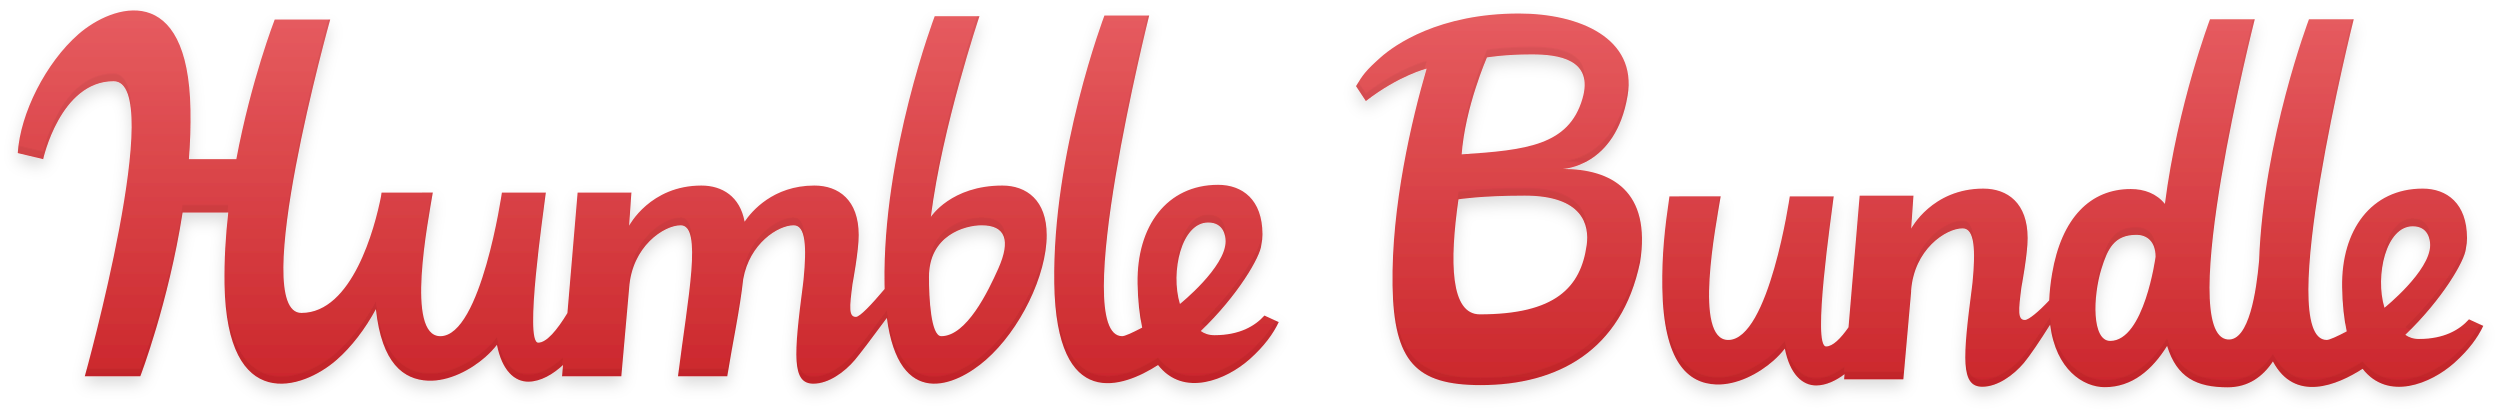
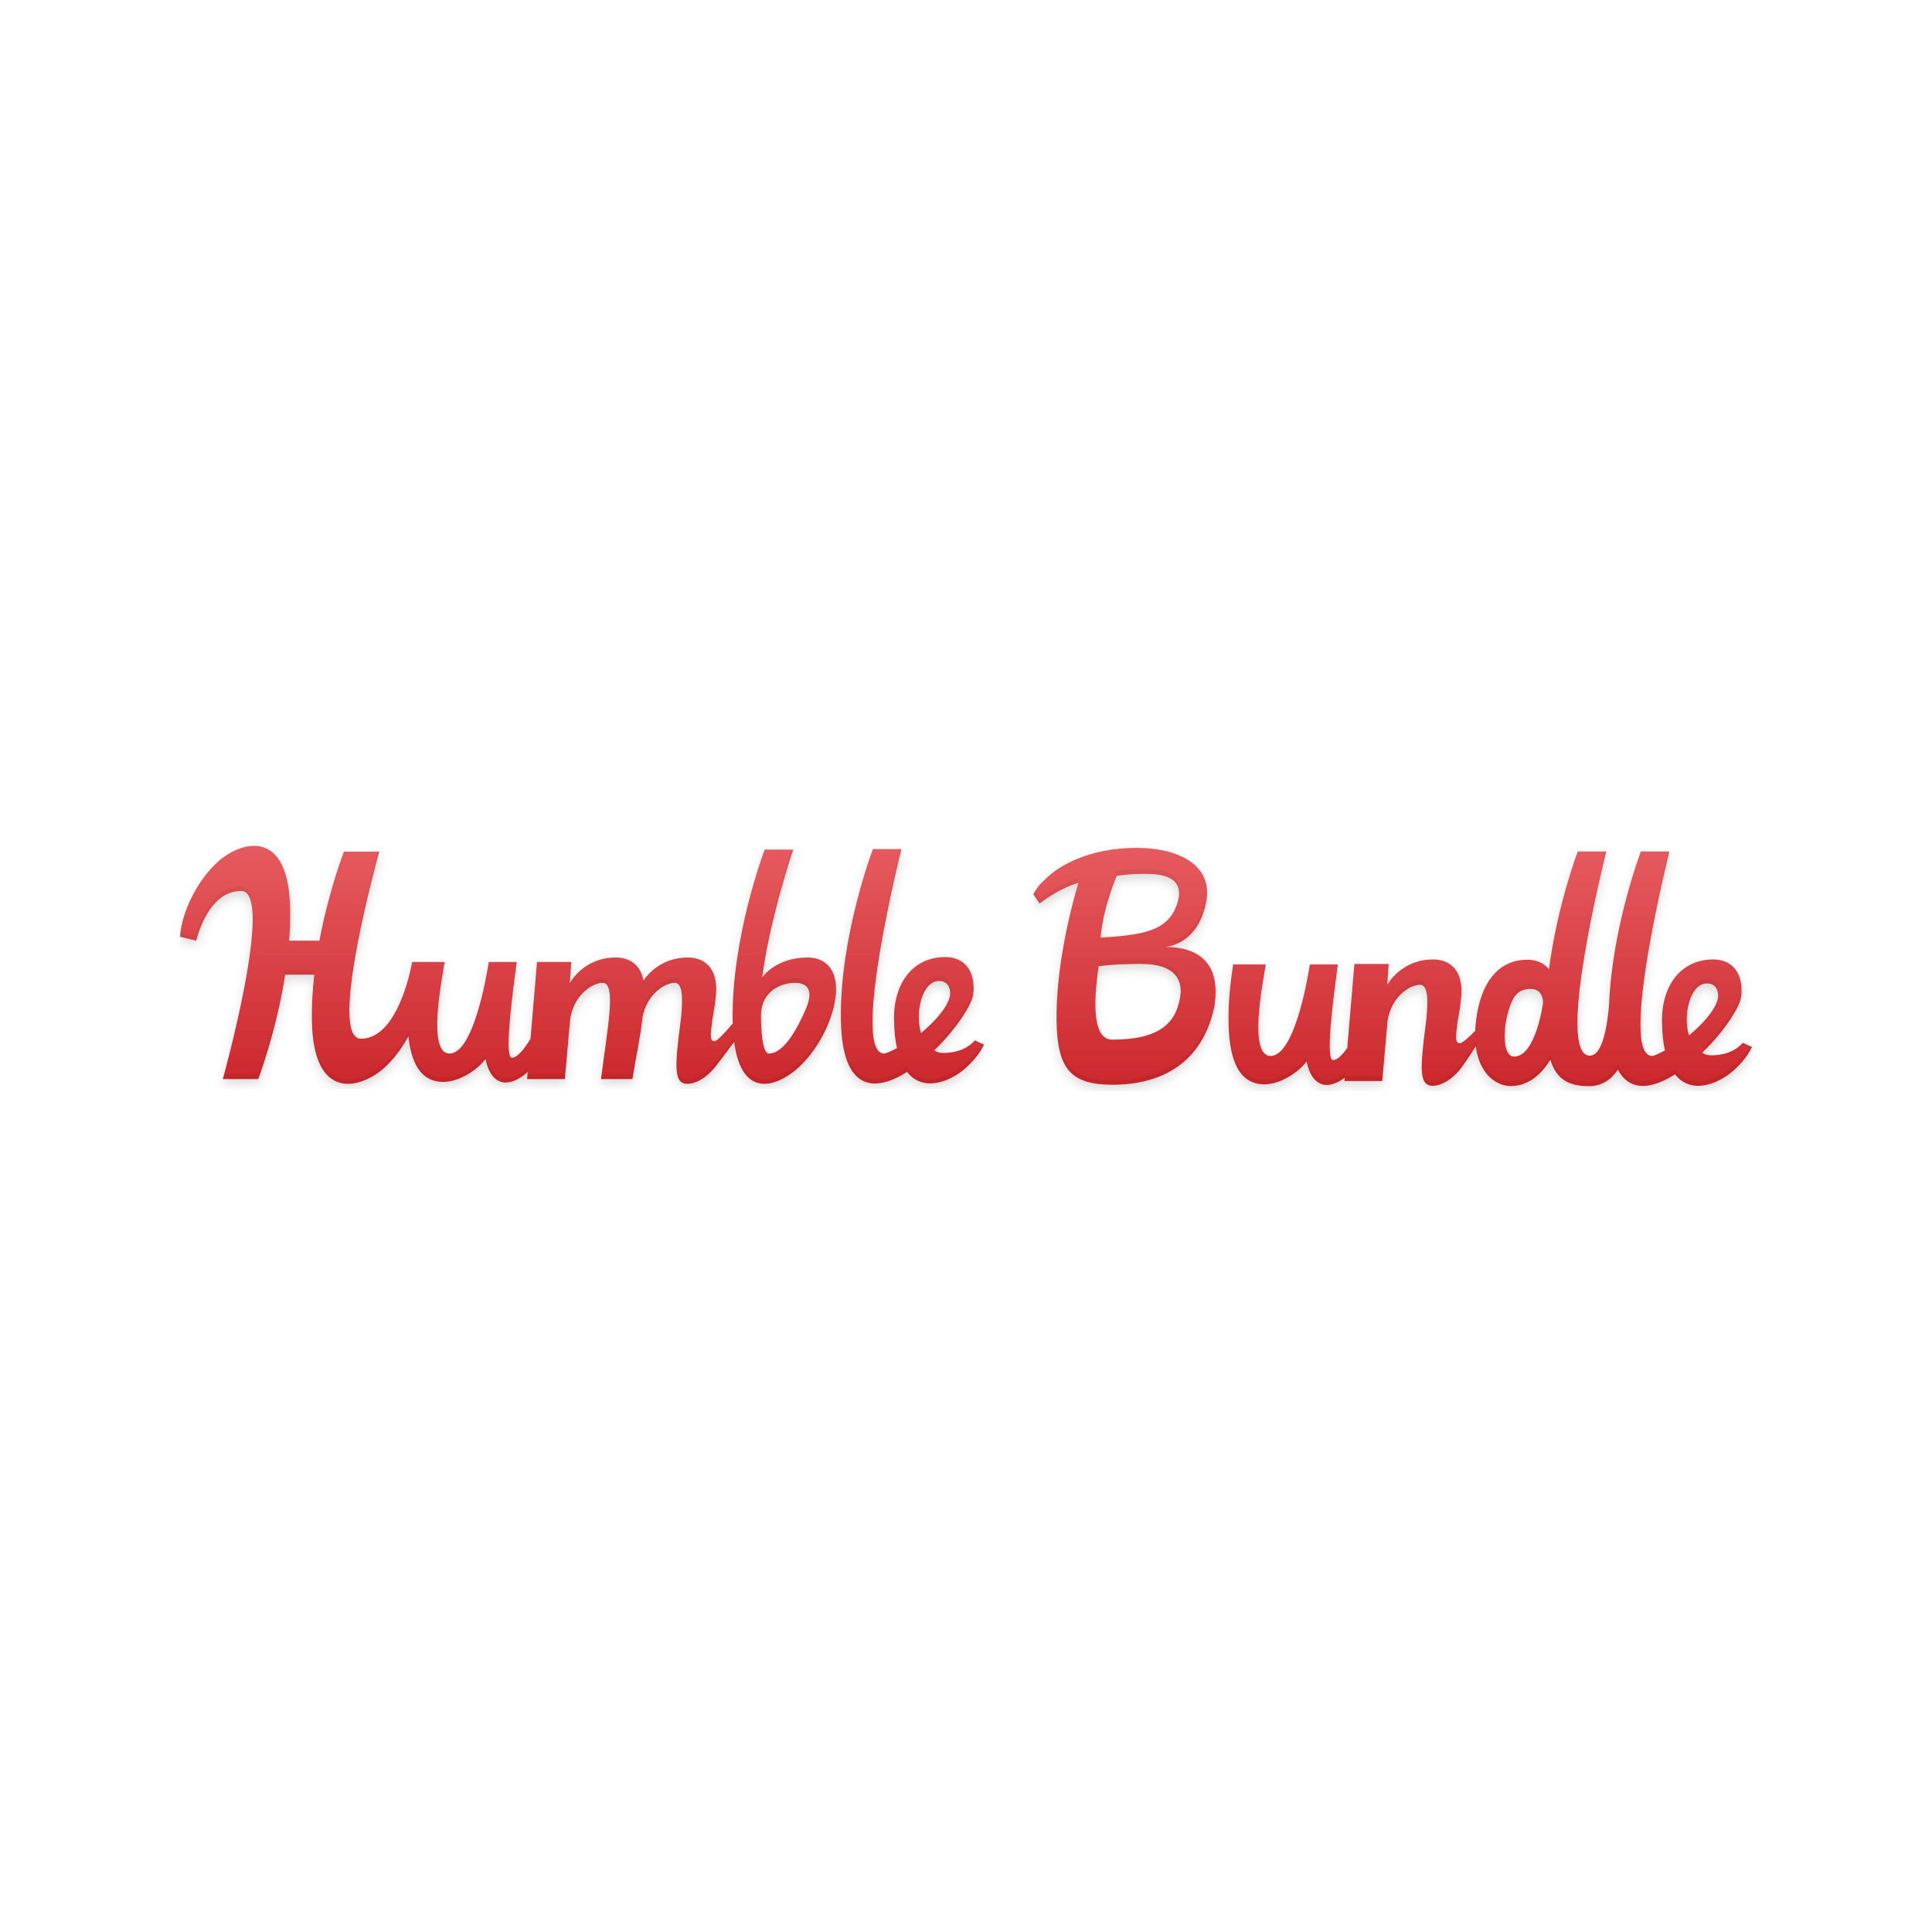
- <svg xmlns="http://www.w3.org/2000/svg" width="330" height="55" viewBox="0 0 330 55">
-   <defs>
-     <linearGradient x1="50%" y1="0%" x2="50%" y2="100%" id="a">
-       <stop stop-color="#E65C60" offset="0%" />
-       <stop stop-color="#CB272C" offset="100%" />
+ <svg xmlns="http://www.w3.org/2000/svg" xmlns:xlink="http://www.w3.org/1999/xlink" width="400" height="400" viewBox="0 0 400 400" version="1.1" id="svg9">
+   <defs id="defs8">
+     <linearGradient x1="0.5" y1="0" x2="0.5" y2="1" id="a">
+       <stop stop-color="#E65C60" offset="0%" id="stop1" />
+       <stop stop-color="#CB272C" offset="100%" id="stop2" />
    </linearGradient>
-     <filter x="-50%" y="-50%" width="200%" height="200%" filterUnits="objectBoundingBox" id="b">
-       <feOffset dy="1" in="SourceAlpha" result="shadowOffsetOuter1" />
-       <feGaussianBlur stdDeviation="1" in="shadowOffsetOuter1" result="shadowBlurOuter1" />
-       <feColorMatrix values="0 0 0 0 0 0 0 0 0 0 0 0 0 0 0 0 0 0 0.14 0" in="shadowBlurOuter1" result="shadowMatrixOuter1" />
-       <feOffset dy="-1" in="SourceAlpha" result="shadowOffsetInner1" />
-       <feGaussianBlur in="shadowOffsetInner1" result="shadowBlurInner1" />
-       <feComposite in="shadowBlurInner1" in2="SourceAlpha" operator="arithmetic" k2="-1" k3="1" result="shadowInnerInner1" />
-       <feColorMatrix values="0 0 0 0 0 0 0 0 0 0 0 0 0 0 0 0 0 0 0.105 0" in="shadowInnerInner1" result="shadowMatrixInner1" />
-       <feMerge>
-         <feMergeNode in="shadowMatrixOuter1" />
-         <feMergeNode in="SourceGraphic" />
-         <feMergeNode in="shadowMatrixInner1" />
+     <filter x="0" y="-0.02" width="1" height="1.041" filterUnits="objectBoundingBox" id="b">
+       <feOffset dy="1" in="SourceAlpha" result="shadowOffsetOuter1" id="feOffset2" />
+       <feGaussianBlur stdDeviation="1" in="shadowOffsetOuter1" result="shadowBlurOuter1" id="feGaussianBlur2" />
+       <feColorMatrix values="0 0 0 0 0 0 0 0 0 0 0 0 0 0 0 0 0 0 0.14 0" in="shadowBlurOuter1" result="shadowMatrixOuter1" id="feColorMatrix2" />
+       <feOffset dy="-1" in="SourceAlpha" result="shadowOffsetInner1" id="feOffset3" />
+       <feGaussianBlur in="shadowOffsetInner1" result="shadowBlurInner1" id="feGaussianBlur3" />
+       <feComposite in="shadowBlurInner1" in2="SourceAlpha" operator="arithmetic" k2="-1" k3="1" result="shadowInnerInner1" id="feComposite3" k1="0" k4="0" />
+       <feColorMatrix values="0 0 0 0 0 0 0 0 0 0 0 0 0 0 0 0 0 0 0.105 0" in="shadowInnerInner1" result="shadowMatrixInner1" id="feColorMatrix3" />
+       <feMerge id="feMerge5">
+         <feMergeNode in="shadowMatrixOuter1" id="feMergeNode3" />
+         <feMergeNode in="SourceGraphic" id="feMergeNode4" />
+         <feMergeNode in="shadowMatrixInner1" id="feMergeNode5" />
      </feMerge>
    </filter>
-     <filter x="-50%" y="-50%" width="200%" height="200%" filterUnits="objectBoundingBox" id="c">
-       <feOffset dy="1" in="SourceAlpha" result="shadowOffsetOuter1" />
-       <feGaussianBlur stdDeviation="1" in="shadowOffsetOuter1" result="shadowBlurOuter1" />
-       <feColorMatrix values="0 0 0 0 0 0 0 0 0 0 0 0 0 0 0 0 0 0 0.14 0" in="shadowBlurOuter1" result="shadowMatrixOuter1" />
-       <feOffset dy="-1" in="SourceAlpha" result="shadowOffsetInner1" />
-       <feGaussianBlur in="shadowOffsetInner1" result="shadowBlurInner1" />
-       <feComposite in="shadowBlurInner1" in2="SourceAlpha" operator="arithmetic" k2="-1" k3="1" result="shadowInnerInner1" />
-       <feColorMatrix values="0 0 0 0 0 0 0 0 0 0 0 0 0 0 0 0 0 0 0.105 0" in="shadowInnerInner1" result="shadowMatrixInner1" />
-       <feMerge>
-         <feMergeNode in="shadowMatrixOuter1" />
-         <feMergeNode in="SourceGraphic" />
-         <feMergeNode in="shadowMatrixInner1" />
+     <filter x="0" y="-0.02" width="1" height="1.041" filterUnits="objectBoundingBox" id="c">
+       <feOffset dy="1" in="SourceAlpha" result="shadowOffsetOuter1" id="feOffset5" />
+       <feGaussianBlur stdDeviation="1" in="shadowOffsetOuter1" result="shadowBlurOuter1" id="feGaussianBlur5" />
+       <feColorMatrix values="0 0 0 0 0 0 0 0 0 0 0 0 0 0 0 0 0 0 0.14 0" in="shadowBlurOuter1" result="shadowMatrixOuter1" id="feColorMatrix5" />
+       <feOffset dy="-1" in="SourceAlpha" result="shadowOffsetInner1" id="feOffset6" />
+       <feGaussianBlur in="shadowOffsetInner1" result="shadowBlurInner1" id="feGaussianBlur6" />
+       <feComposite in="shadowBlurInner1" in2="SourceAlpha" operator="arithmetic" k2="-1" k3="1" result="shadowInnerInner1" id="feComposite6" k1="0" k4="0" />
+       <feColorMatrix values="0 0 0 0 0 0 0 0 0 0 0 0 0 0 0 0 0 0 0.105 0" in="shadowInnerInner1" result="shadowMatrixInner1" id="feColorMatrix6" />
+       <feMerge id="feMerge8">
+         <feMergeNode in="shadowMatrixOuter1" id="feMergeNode6" />
+         <feMergeNode in="SourceGraphic" id="feMergeNode7" />
+         <feMergeNode in="shadowMatrixInner1" id="feMergeNode8" />
      </feMerge>
    </filter>
+     <linearGradient xlink:href="#a" id="linearGradient9" x1="148.844" y1="1.335" x2="148.844" y2="88.738" gradientTransform="scale(1.702407,0.5874035)" gradientUnits="userSpaceOnUse" />
+     <linearGradient xlink:href="#a" id="linearGradient10" x1="47.49" y1="0.682" x2="47.49" y2="93.06" gradientTransform="scale(1.801806,0.5549987)" gradientUnits="userSpaceOnUse" />
+     <linearGradient xlink:href="#a" id="linearGradient11" x1="65.82" y1="0.949" x2="65.82" y2="130.721" gradientTransform="scale(2.507843,0.398749)" gradientUnits="userSpaceOnUse" />
  </defs>
-   <g fill="url(#a)">
-     <path fill-rule="evenodd" d="M244.003 43.203l1.472-17.377 7.099-.002-.301 4.377h-.016s2.765-5.305 9.539-5.305c3.197 0 5.854 1.903 5.854 6.525 0 2.145-.821 6.476-.821 6.476-.41 3.14-.489 4.339.453 4.339.512 0 1.897-1.173 3.212-2.584.043-1.085.166-2.26.381-3.528 1.251-7.378 5.063-11.174 10.39-11.174 1.796 0 3.421.616 4.501 1.966 1.689-13.151 5.953-24.371 5.953-24.371h5.91s-10.587 41.651-3.567 42.266c2.83.248 3.782-6.455 4.135-10.369.576-16.086 6.586-31.897 6.586-31.897h5.91s-10.614 42.304-3.569 42.329c.36.001 1.378-.466 2.644-1.131-.351-1.614-.566-3.546-.607-5.84-.135-7.538 3.858-13.007 10.631-13.008 3.197 0 5.854 1.952 5.854 6.525 0 .462-.051.931-.15 1.402-.121 1.57-3.1 6.686-7.994 11.373.459.333 1.049.55 1.806.55 3.318 0 5.353-1.208 6.597-2.594l1.886.866c-.701 1.497-1.877 3.153-3.833 4.895-3.068 2.728-8.732 5.081-12.094.771-3.35 2.155-8.94 4.503-11.838-.972-1.295 1.958-3.211 3.414-5.963 3.414-4.112 0-6.718-1.278-8.006-5.462-1.971 3.175-4.626 5.444-8.229 5.444-2.799 0-6.457-2.275-7.211-8.25-1.297 2.067-2.718 4.172-3.46 5.048-1.387 1.639-3.482 3.143-5.481 3.147-2.859.006-2.618-3.638-1.377-13.155l.074-.631c.416-4.288.278-7.123-1.309-7.123-2.208 0-6.44 2.787-6.805 8.301h.015l-1.032 11.626h-7.82l.057-.678c-1.147.872-2.464 1.488-3.742 1.49-1.797.004-3.461-1.435-4.14-4.869-.422.548-.913 1.072-1.495 1.589-1.915 1.704-4.849 3.266-7.601 3.148-3.679-.158-6.914-2.912-7.075-12.751-.072-4.354.318-7.828.939-12.078l6.764-.003c-.619 3.818-3.628 18.957.997 18.957 5.38 0 8.125-18.952 8.125-18.952h5.798c-.316 2.636-2.855 19.807-1.002 19.807.865 0 1.897-1.014 2.957-2.527zm76.776-10.852c0 3.438-6.029 8.274-6.029 8.274-1.281-4.281.219-10.755 3.73-10.755 2.06 0 2.299 1.785 2.299 2.481zm-42.231 12.649c-2.442 0-2.289-5.865-1.166-9.493.833-2.688 1.709-4.507 4.629-4.507 1.378 0 2.523.866 2.523 2.898 0-.001-1.49 11.102-5.986 11.102zm-72.267-22.699s6.982-.236 8.565-9.675c1.268-7.561-6.332-10.842-14.348-10.842-10.572 0-16.416 4.154-18.259 5.794-1.956 1.741-2.381 2.338-3.244 3.794l1.298 1.967c4.373-3.383 8.021-4.282 8.021-4.282-1.971 6.747-4.669 18.214-4.497 28.63.164 10.03 3.061 13.147 11.625 13.147 10.151 0 18.611-4.529 21.045-16.209 1.498-9.416-3.773-12.324-10.206-12.324zm-10.003-14.718s2.336-.403 5.879-.403c3.543 0 8.26.624 6.719 5.87-1.802 6.132-7.371 6.766-15.935 7.323.458-6.231 3.337-12.79 3.337-12.79zm13.164 24.752c-.782 5.639-4.166 9.159-14.105 9.159-3.873 0-4.014-6.878-2.819-15.185 0 0 2.995-.487 8.741-.487 7.718 0 8.542 3.923 8.183 6.513z" filter="url(#b)" />
-     <path fill-rule="evenodd" d="M49.618 40.807c.768 7.167 3.654 9.304 6.882 9.443 2.752.118 5.686-1.444 7.601-3.148.582-.518 1.073-1.042 1.495-1.589.679 3.434 2.343 4.873 4.14 4.869 1.604-.003 3.268-.971 4.581-2.2l-.126 1.484h7.821l1.033-11.626c.365-5.514 4.597-8.301 6.805-8.301 2.895 0 .966 9.442-.356 19.927h6.503c.741-4.626 1.635-8.567 2.108-12.831.847-4.715 4.617-7.097 6.658-7.097 1.587 0 1.725 2.835 1.308 7.123l-.073.631c-1.242 9.517-1.482 13.161 1.376 13.155 1.999-.003 4.093-1.507 5.482-3.147.595-.703 2.324-2.975 4.209-5.534 1.611 12.091 9.001 9.103 13.07 5.541 4.51-3.947 8.032-11.135 8.032-16.492 0-4.571-2.658-6.523-5.855-6.523-6.774 0-9.437 4.133-9.437 4.133 1.455-11.731 6.414-26.483 6.414-26.483h-5.909s-6.904 18.161-6.623 35.357l.015.647c-1.736 2.061-3.274 3.683-3.79 3.683-.943 0-.864-1.199-.454-4.338 0 0 .822-4.331.822-6.476 0-4.621-2.658-6.524-5.855-6.524-5.441 0-8.295 3.422-9.207 4.769-.601-3.321-2.954-4.768-5.707-4.768-6.774 0-9.539 5.304-9.539 5.304l.301-4.377-7.098.003-1.347 15.901c-1.362 2.244-2.745 3.907-3.852 3.907-1.853 0 .686-17.171 1.002-19.807h-5.798s-2.745 18.952-8.125 18.952c-4.625 0-1.616-15.139-.997-18.957l-6.764.003-.078.539c-.807 4.104-3.778 15.346-10.501 15.346-7.045 0 3.804-38.729 3.804-38.729h-7.327s-3.106 7.985-5.067 18.431h-6.258c.164-2.148.242-4.322.207-6.483-.282-17.196-10.287-13.954-14.795-10.007-4.287 3.752-7.682 10.435-8.006 15.687.372.092 3.356.804 3.356.804s2.254-10.289 9.3-10.289c7.045 0-3.805 38.947-3.805 38.947h7.327s3.716-9.669 5.584-21.61h6.023c-.348 3.09-.541 6.276-.49 9.444.282 17.197 10.286 13.955 14.795 10.008 1.995-1.746 3.796-4.126 5.185-6.702zm108.884 2.888c.459.333 1.049.55 1.806.55 3.318 0 5.353-1.208 6.597-2.594l1.886.866c-.701 1.497-1.877 3.153-3.833 4.895-3.068 2.728-8.732 5.081-12.094.771-4.6 2.959-13.422 6.282-13.702-10.779-.282-17.196 6.622-35.358 6.622-35.358h5.91s-10.614 42.304-3.569 42.329c.36.001 1.378-.466 2.644-1.131-.351-1.614-.566-3.546-.607-5.84-.135-7.538 3.858-13.007 10.631-13.008 3.197 0 5.854 1.952 5.854 6.525 0 .462-.051.931-.15 1.402-.121 1.57-3.1 6.686-7.994 11.373zm3.277-11.844c0 3.438-6.029 8.274-6.029 8.274-1.281-4.281.219-10.755 3.73-10.755 2.06 0 2.299 1.785 2.299 2.481zm-37.529 12.524c-1.368 0-1.625-5.021-1.625-7.813 0-5.506 4.746-6.823 6.954-6.823 3.156 0 3.85 1.991 2.206 5.691-1.361 3.062-4.207 8.945-7.535 8.945z" filter="url(#c)" />
+   <g fill="url(#a)" id="g9" style="fill:url(#linearGradient11)" transform="translate(34.933,173.7482)">
+     <path fill-rule="evenodd" d="m 244.003,43.203 1.472,-17.377 7.099,-0.002 -0.301,4.377 h -0.016 c 0,0 2.765,-5.305 9.539,-5.305 3.197,0 5.854,1.903 5.854,6.525 0,2.145 -0.821,6.476 -0.821,6.476 -0.41,3.14 -0.489,4.339 0.453,4.339 0.512,0 1.897,-1.173 3.212,-2.584 0.043,-1.085 0.166,-2.26 0.381,-3.528 1.251,-7.378 5.063,-11.174 10.39,-11.174 1.796,0 3.421,0.616 4.501,1.966 1.689,-13.151 5.953,-24.371 5.953,-24.371 h 5.91 c 0,0 -10.587,41.651 -3.567,42.266 2.83,0.248 3.782,-6.455 4.135,-10.369 0.576,-16.086 6.586,-31.897 6.586,-31.897 h 5.91 c 0,0 -10.614,42.304 -3.569,42.329 0.36,10e-4 1.378,-0.466 2.644,-1.131 -0.351,-1.614 -0.566,-3.546 -0.607,-5.84 -0.135,-7.538 3.858,-13.007 10.631,-13.008 3.197,0 5.854,1.952 5.854,6.525 0,0.462 -0.051,0.931 -0.15,1.402 -0.121,1.57 -3.1,6.686 -7.994,11.373 0.459,0.333 1.049,0.55 1.806,0.55 3.318,0 5.353,-1.208 6.597,-2.594 l 1.886,0.866 c -0.701,1.497 -1.877,3.153 -3.833,4.895 -3.068,2.728 -8.732,5.081 -12.094,0.771 -3.35,2.155 -8.94,4.503 -11.838,-0.972 -1.295,1.958 -3.211,3.414 -5.963,3.414 -4.112,0 -6.718,-1.278 -8.006,-5.462 -1.971,3.175 -4.626,5.444 -8.229,5.444 -2.799,0 -6.457,-2.275 -7.211,-8.25 -1.297,2.067 -2.718,4.172 -3.46,5.048 -1.387,1.639 -3.482,3.143 -5.481,3.147 -2.859,0.006 -2.618,-3.638 -1.377,-13.155 l 0.074,-0.631 c 0.416,-4.288 0.278,-7.123 -1.309,-7.123 -2.208,0 -6.44,2.787 -6.805,8.301 h 0.015 l -1.032,11.626 h -7.82 l 0.057,-0.678 c -1.147,0.872 -2.464,1.488 -3.742,1.49 -1.797,0.004 -3.461,-1.435 -4.14,-4.869 -0.422,0.548 -0.913,1.072 -1.495,1.589 -1.915,1.704 -4.849,3.266 -7.601,3.148 -3.679,-0.158 -6.914,-2.912 -7.075,-12.751 -0.072,-4.354 0.318,-7.828 0.939,-12.078 l 6.764,-0.003 c -0.619,3.818 -3.628,18.957 0.997,18.957 5.38,0 8.125,-18.952 8.125,-18.952 h 5.798 c -0.316,2.636 -2.855,19.807 -1.002,19.807 0.865,0 1.897,-1.014 2.957,-2.527 z m 76.776,-10.852 c 0,3.438 -6.029,8.274 -6.029,8.274 -1.281,-4.281 0.219,-10.755 3.73,-10.755 2.06,0 2.299,1.785 2.299,2.481 z M 278.548,45 c -2.442,0 -2.289,-5.865 -1.166,-9.493 0.833,-2.688 1.709,-4.507 4.629,-4.507 1.378,0 2.523,0.866 2.523,2.898 0,-0.001 -1.49,11.102 -5.986,11.102 z M 206.281,22.301 c 0,0 6.982,-0.236 8.565,-9.675 1.268,-7.561 -6.332,-10.842 -14.348,-10.842 -10.572,0 -16.416,4.154 -18.259,5.794 -1.956,1.741 -2.381,2.338 -3.244,3.794 l 1.298,1.967 c 4.373,-3.383 8.021,-4.282 8.021,-4.282 -1.971,6.747 -4.669,18.214 -4.497,28.63 0.164,10.03 3.061,13.147 11.625,13.147 10.151,0 18.611,-4.529 21.045,-16.209 1.498,-9.416 -3.773,-12.324 -10.206,-12.324 z M 196.278,7.583 c 0,0 2.336,-0.403 5.879,-0.403 3.543,0 8.26,0.624 6.719,5.87 -1.802,6.132 -7.371,6.766 -15.935,7.323 0.458,-6.231 3.337,-12.79 3.337,-12.79 z m 13.164,24.752 c -0.782,5.639 -4.166,9.159 -14.105,9.159 -3.873,0 -4.014,-6.878 -2.819,-15.185 0,0 2.995,-0.487 8.741,-0.487 7.718,0 8.542,3.923 8.183,6.513 z" filter="url(#b)" id="path8" style="fill:url(#linearGradient9)" />
+     <path fill-rule="evenodd" d="m 49.618,40.807 c 0.768,7.167 3.654,9.304 6.882,9.443 2.752,0.118 5.686,-1.444 7.601,-3.148 0.582,-0.518 1.073,-1.042 1.495,-1.589 0.679,3.434 2.343,4.873 4.14,4.869 1.604,-0.003 3.268,-0.971 4.581,-2.2 l -0.126,1.484 h 7.821 L 83.045,38.04 c 0.365,-5.514 4.597,-8.301 6.805,-8.301 2.895,0 0.966,9.442 -0.356,19.927 h 6.503 c 0.741,-4.626 1.635,-8.567 2.108,-12.831 0.847,-4.715 4.617,-7.097 6.658,-7.097 1.587,0 1.725,2.835 1.308,7.123 l -0.073,0.631 c -1.242,9.517 -1.482,13.161 1.376,13.155 1.999,-0.003 4.093,-1.507 5.482,-3.147 0.595,-0.703 2.324,-2.975 4.209,-5.534 1.611,12.091 9.001,9.103 13.07,5.541 4.51,-3.947 8.032,-11.135 8.032,-16.492 0,-4.571 -2.658,-6.523 -5.855,-6.523 -6.774,0 -9.437,4.133 -9.437,4.133 1.455,-11.731 6.414,-26.483 6.414,-26.483 h -5.909 c 0,0 -6.904,18.161 -6.623,35.357 l 0.015,0.647 c -1.736,2.061 -3.274,3.683 -3.79,3.683 -0.943,0 -0.864,-1.199 -0.454,-4.338 0,0 0.822,-4.331 0.822,-6.476 0,-4.621 -2.658,-6.524 -5.855,-6.524 -5.441,0 -8.295,3.422 -9.207,4.769 -0.601,-3.321 -2.954,-4.768 -5.707,-4.768 -6.774,0 -9.539,5.304 -9.539,5.304 l 0.301,-4.377 -7.098,0.003 -1.347,15.901 c -1.362,2.244 -2.745,3.907 -3.852,3.907 -1.853,0 0.686,-17.171 1.002,-19.807 H 66.25 c 0,0 -2.745,18.952 -8.125,18.952 -4.625,0 -1.616,-15.139 -0.997,-18.957 l -6.764,0.003 -0.078,0.539 c -0.807,4.104 -3.778,15.346 -10.501,15.346 -7.045,0 3.804,-38.729 3.804,-38.729 h -7.327 c 0,0 -3.106,7.985 -5.067,18.431 H 24.937 C 25.101,18.86 25.179,16.686 25.144,14.525 24.862,-2.671 14.857,0.571 10.349,4.518 6.062,8.27 2.667,14.953 2.343,20.205 c 0.372,0.092 3.356,0.804 3.356,0.804 0,0 2.254,-10.289 9.3,-10.289 7.045,0 -3.805,38.947 -3.805,38.947 h 7.327 c 0,0 3.716,-9.669 5.584,-21.61 h 6.023 c -0.348,3.09 -0.541,6.276 -0.49,9.444 0.282,17.197 10.286,13.955 14.795,10.008 1.995,-1.746 3.796,-4.126 5.185,-6.702 z m 108.884,2.888 c 0.459,0.333 1.049,0.55 1.806,0.55 3.318,0 5.353,-1.208 6.597,-2.594 l 1.886,0.866 c -0.701,1.497 -1.877,3.153 -3.833,4.895 -3.068,2.728 -8.732,5.081 -12.094,0.771 -4.6,2.959 -13.422,6.282 -13.702,-10.779 -0.282,-17.196 6.622,-35.358 6.622,-35.358 h 5.91 c 0,0 -10.614,42.304 -3.569,42.329 0.36,10e-4 1.378,-0.466 2.644,-1.131 -0.351,-1.614 -0.566,-3.546 -0.607,-5.84 -0.135,-7.538 3.858,-13.007 10.631,-13.008 3.197,0 5.854,1.952 5.854,6.525 0,0.462 -0.051,0.931 -0.15,1.402 -0.121,1.57 -3.1,6.686 -7.994,11.373 z m 3.277,-11.844 c 0,3.438 -6.029,8.274 -6.029,8.274 -1.281,-4.281 0.219,-10.755 3.73,-10.755 2.06,0 2.299,1.785 2.299,2.481 z M 124.25,44.375 c -1.368,0 -1.625,-5.021 -1.625,-7.813 0,-5.506 4.746,-6.823 6.954,-6.823 3.156,0 3.85,1.991 2.206,5.691 -1.361,3.062 -4.207,8.945 -7.535,8.945 z" filter="url(#c)" id="path9" style="fill:url(#linearGradient10)" />
  </g>
</svg>
